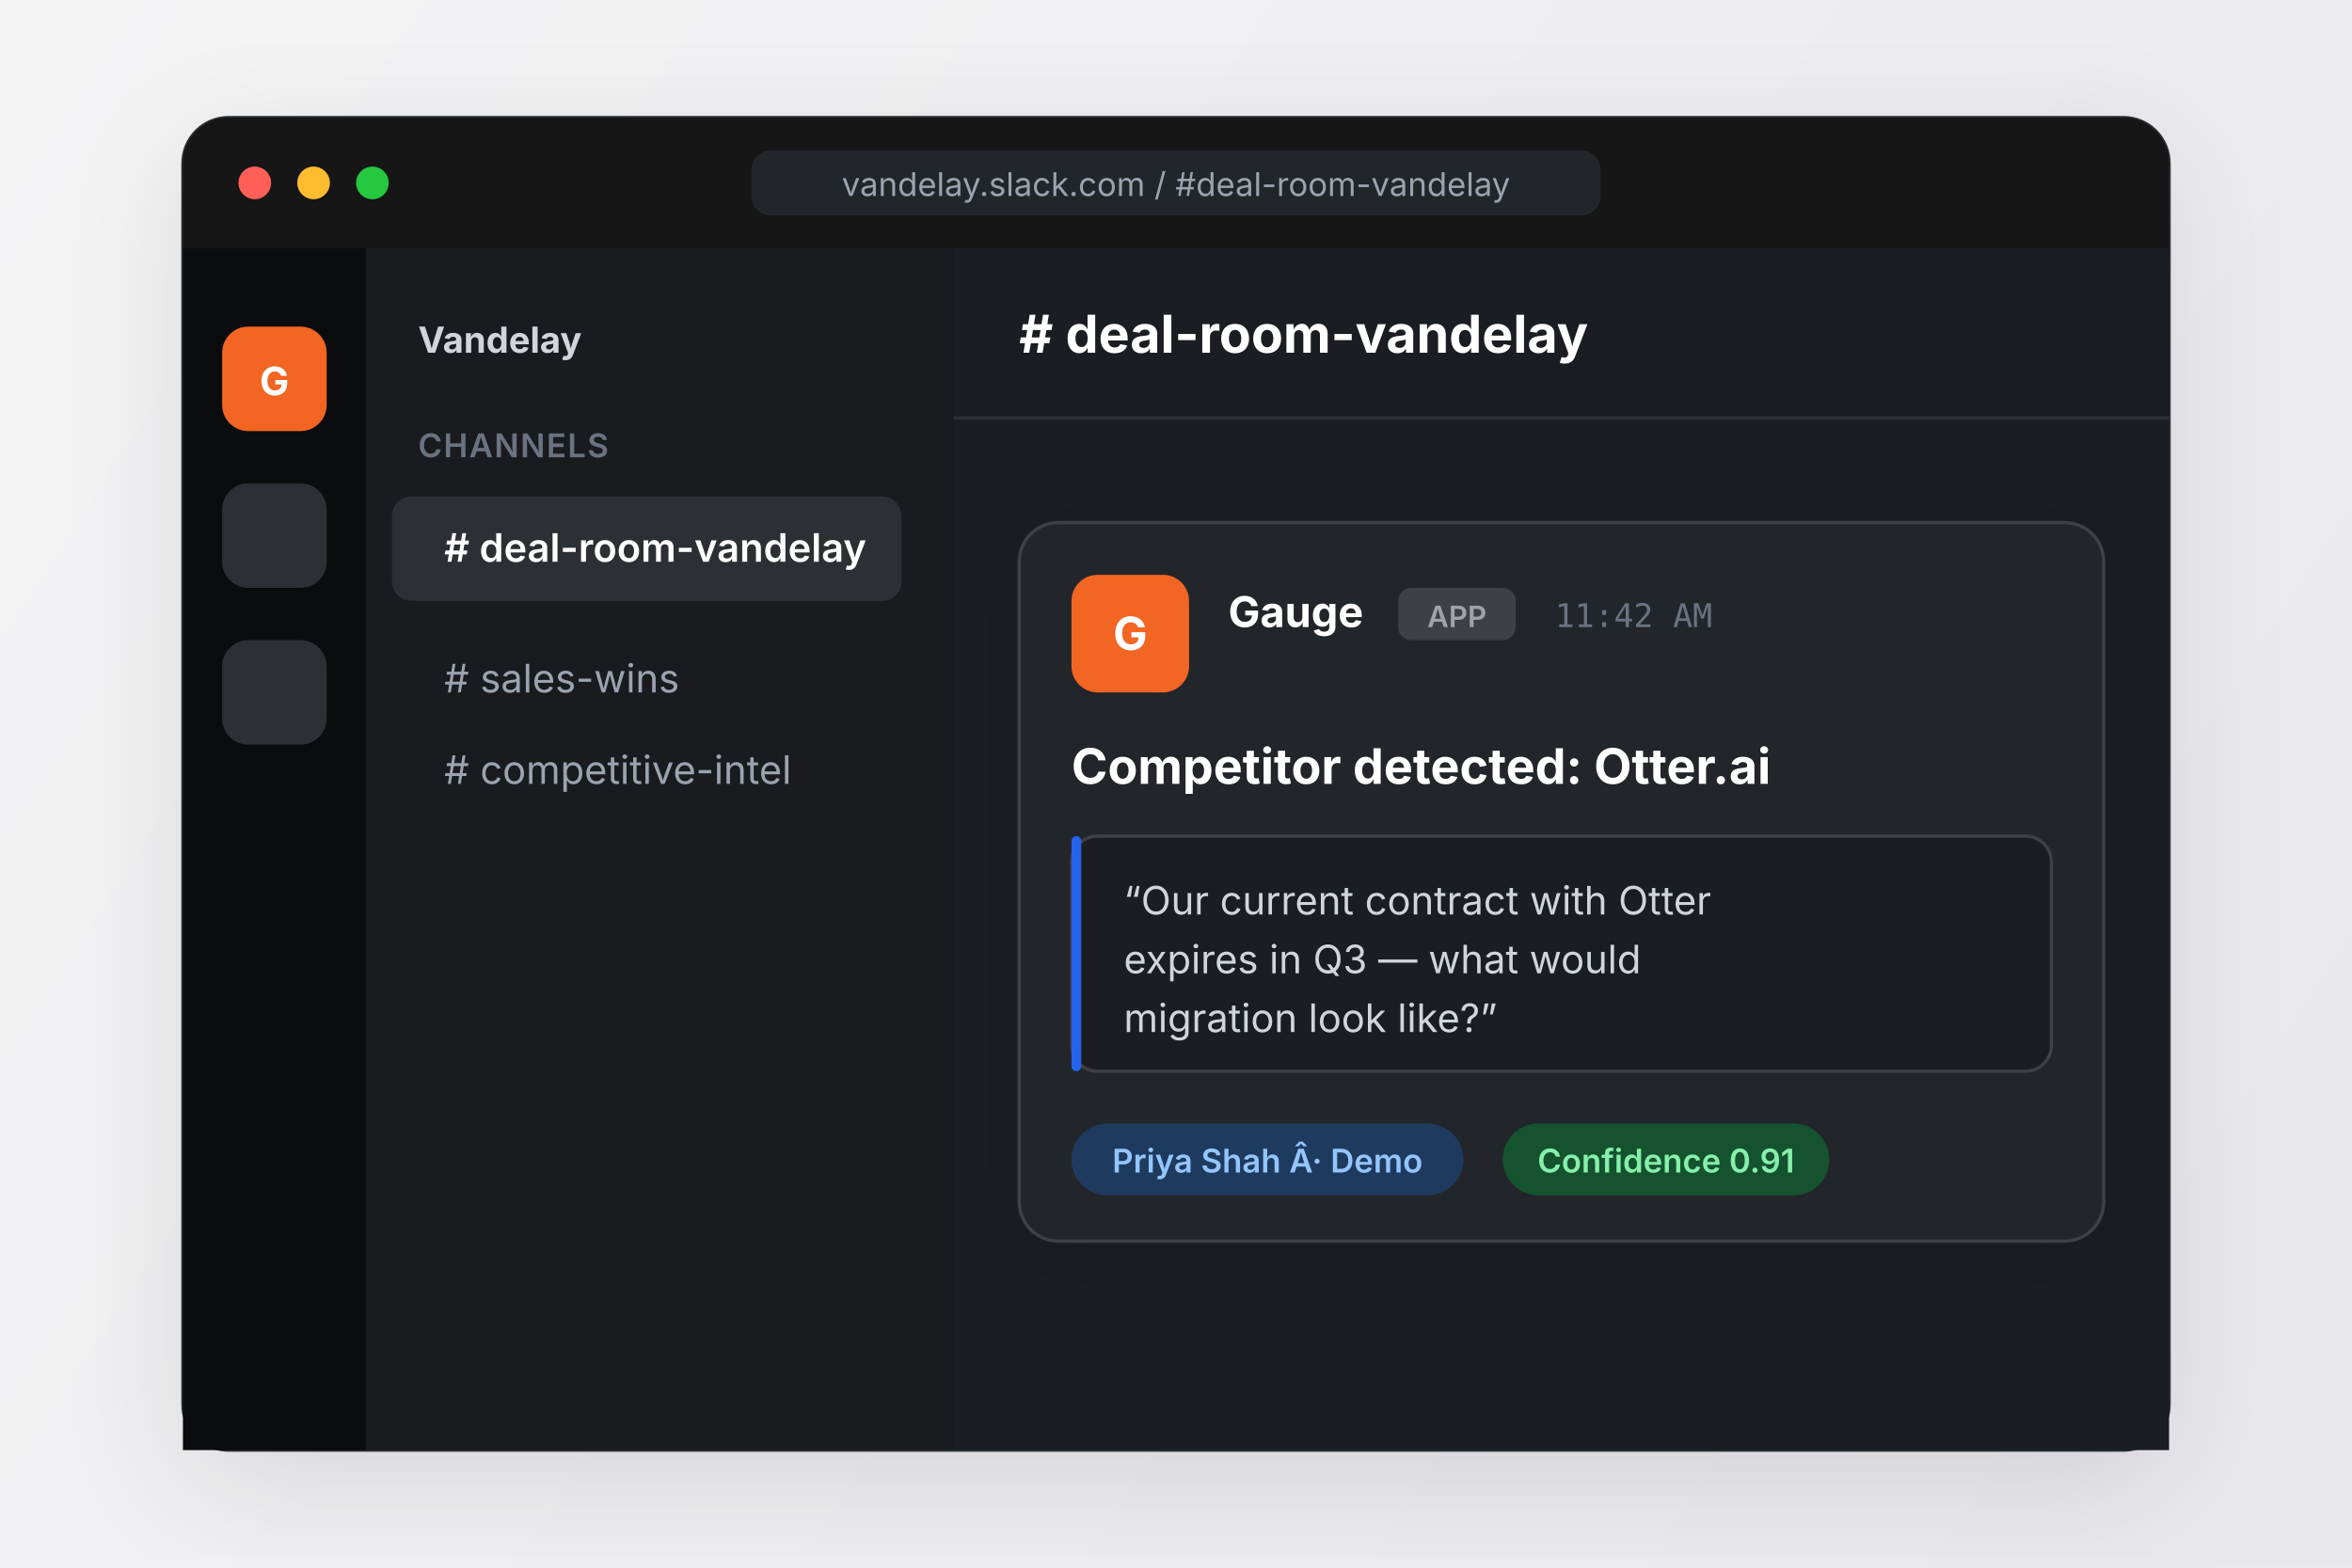
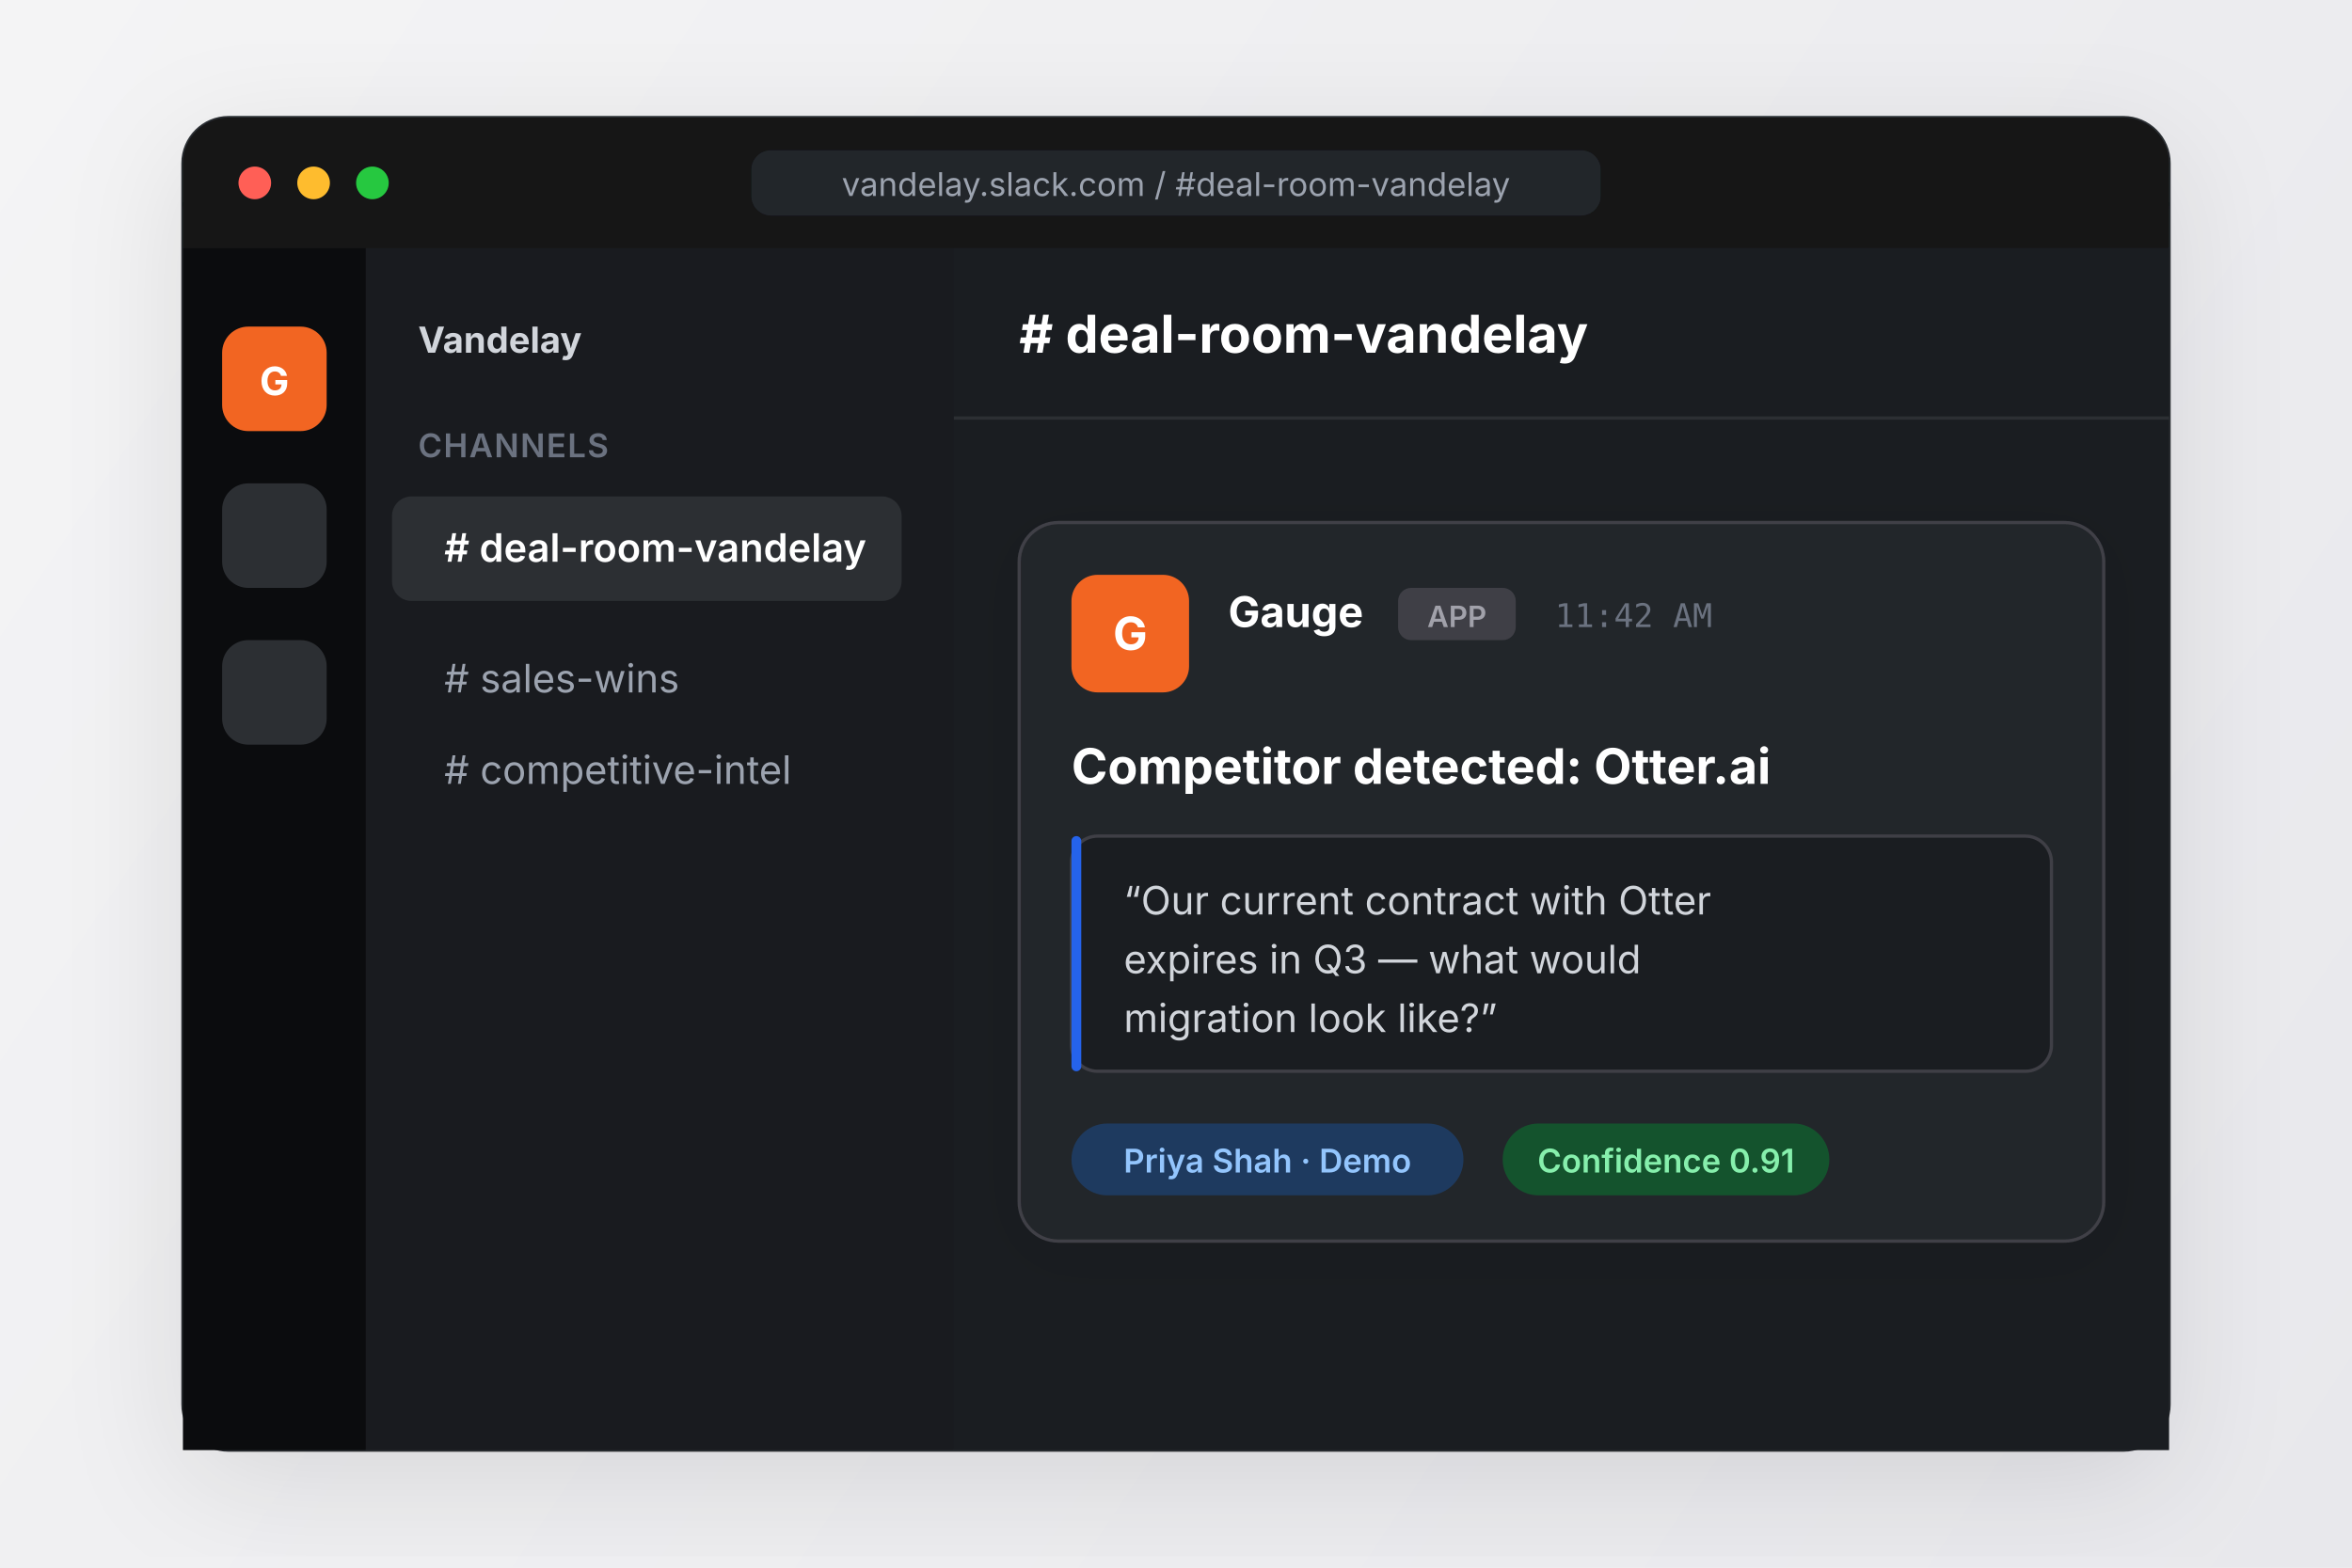
<svg xmlns="http://www.w3.org/2000/svg" viewBox="0 0 720 480" fill="none" role="img" aria-label="Slack alert Competitor detected Otter.ai">
  <defs>
    <filter id="softShadow" x="-8%" y="-8%" width="116%" height="116%">
      <feDropShadow dx="0" dy="10" stdDeviation="18" flood-color="#131316" flood-opacity="0.1" />
    </filter>
    <filter id="cardShadow" x="-6%" y="-6%" width="112%" height="116%">
      <feDropShadow dx="0" dy="4" stdDeviation="10" flood-color="#131316" flood-opacity="0.08" />
    </filter>
    <linearGradient id="bgGrad" x1="0" y1="0" x2="720" y2="480" gradientUnits="userSpaceOnUse">
      <stop stop-color="#F4F4F5" />
      <stop offset="1" stop-color="#E8E8EC" />
    </linearGradient>
  </defs>
  <rect width="720" height="480" fill="url(#bgGrad)" />
  <g filter="url(#softShadow)">
    <rect x="56" y="36" width="608" height="408" rx="14" fill="#1A1D21" stroke="#2C2F33" stroke-width="1" />
    <rect x="56" y="36" width="608" height="40" rx="14" fill="#121417" />
    <rect x="56" y="62" width="608" height="14" fill="#121417" />
    <circle cx="78" cy="56" r="5" fill="#FF5F57" />
    <circle cx="96" cy="56" r="5" fill="#FEBC2E" />
    <circle cx="114" cy="56" r="5" fill="#28C840" />
    <rect x="230" y="46" width="260" height="20" rx="6" fill="#23262A" />
    <text x="360" y="60" text-anchor="middle" font-family="ui-sans-serif, system-ui, -apple-system, BlinkMacSystemFont, 'Segoe UI', sans-serif" font-size="10" fill="#9CA3AF">vandelay.slack.com / #deal-room-vandelay</text>
  </g>
  <rect x="56" y="76" width="56" height="368" fill="#0B0C0E" />
  <rect x="68" y="100" width="32" height="32" rx="8" fill="#F26522" />
  <text x="84" y="121" text-anchor="middle" font-family="ui-sans-serif, system-ui, -apple-system, BlinkMacSystemFont, 'Segoe UI', sans-serif" font-size="12" font-weight="700" fill="#FFFFFF">G</text>
  <rect x="68" y="148" width="32" height="32" rx="8" fill="#2C2F33" />
  <rect x="68" y="196" width="32" height="32" rx="8" fill="#2C2F33" />
  <rect x="112" y="76" width="180" height="368" fill="#191B1F" />
  <text x="128" y="108" font-family="ui-sans-serif, system-ui, -apple-system, BlinkMacSystemFont, 'Segoe UI', sans-serif" font-size="11" font-weight="700" fill="#D1D5DB">Vandelay</text>
  <text x="128" y="140" font-family="ui-sans-serif, system-ui, -apple-system, BlinkMacSystemFont, 'Segoe UI', sans-serif" font-size="10" font-weight="600" fill="#6B7280" letter-spacing="0.04em">CHANNELS</text>
  <rect x="120" y="152" width="156" height="32" rx="6" fill="#2C2F33" />
  <text x="136" y="172" font-family="ui-sans-serif, system-ui, -apple-system, BlinkMacSystemFont, 'Segoe UI', sans-serif" font-size="12" font-weight="600" fill="#FFFFFF"># deal-room-vandelay</text>
  <text x="136" y="212" font-family="ui-sans-serif, system-ui, -apple-system, BlinkMacSystemFont, 'Segoe UI', sans-serif" font-size="12" fill="#9CA3AF"># sales-wins</text>
  <text x="136" y="240" font-family="ui-sans-serif, system-ui, -apple-system, BlinkMacSystemFont, 'Segoe UI', sans-serif" font-size="12" fill="#9CA3AF"># competitive-intel</text>
  <rect x="292" y="76" width="372" height="368" fill="#1A1D21" />
  <rect x="292" y="76" width="372" height="52" fill="#1A1D21" stroke="#2C2F33" stroke-width="0" />
  <line x1="292" y1="128" x2="664" y2="128" stroke="#2C2F33" />
  <text x="312" y="108" font-family="ui-sans-serif, system-ui, -apple-system, BlinkMacSystemFont, 'Segoe UI', sans-serif" font-size="16" font-weight="700" fill="#FFFFFF"># deal-room-vandelay</text>
  <g filter="url(#cardShadow)">
    <rect x="312" y="160" width="332" height="220" rx="12" fill="#23262A" stroke="#3F3F46" />
  </g>
  <rect x="328" y="176" width="36" height="36" rx="8" fill="#F26522" />
  <text x="346" y="199" text-anchor="middle" font-family="ui-sans-serif, system-ui, -apple-system, BlinkMacSystemFont, 'Segoe UI', sans-serif" font-size="14" font-weight="700" fill="#FFFFFF">G</text>
  <text x="376" y="192" font-family="ui-sans-serif, system-ui, -apple-system, BlinkMacSystemFont, 'Segoe UI', sans-serif" font-size="13" font-weight="700" fill="#FFFFFF">Gauge</text>
  <rect x="428" y="180" width="36" height="16" rx="4" fill="#3F3F46" />
  <text x="446" y="192" text-anchor="middle" font-family="ui-sans-serif, system-ui, -apple-system, BlinkMacSystemFont, 'Segoe UI', sans-serif" font-size="9" font-weight="600" fill="#A1A1AA">APP</text>
  <text x="476" y="192" font-family="ui-monospace, SFMono-Regular, Menlo, Monaco, Consolas, monospace" font-size="10" fill="#6B7280">11:42 AM</text>
  <text x="328" y="240" font-family="ui-sans-serif, system-ui, -apple-system, BlinkMacSystemFont, 'Segoe UI', sans-serif" font-size="15" font-weight="700" fill="#FFFFFF">Competitor detected: Otter.ai</text>
  <rect x="328" y="256" width="300" height="72" rx="8" fill="#1A1D21" stroke="#3F3F46" />
  <rect x="328" y="256" width="3" height="72" rx="1.5" fill="#2563EB" />
  <text x="344" y="280" font-family="ui-sans-serif, system-ui, -apple-system, BlinkMacSystemFont, 'Segoe UI', sans-serif" font-size="12" fill="#D1D5DB">“Our current contract with Otter</text>
  <text x="344" y="298" font-family="ui-sans-serif, system-ui, -apple-system, BlinkMacSystemFont, 'Segoe UI', sans-serif" font-size="12" fill="#D1D5DB">expires in Q3 — what would</text>
  <text x="344" y="316" font-family="ui-sans-serif, system-ui, -apple-system, BlinkMacSystemFont, 'Segoe UI', sans-serif" font-size="12" fill="#D1D5DB">migration look like?”</text>
  <rect x="328" y="344" width="120" height="22" rx="11" fill="#1E3A5F" />
-   <text x="388" y="359" text-anchor="middle" font-family="ui-sans-serif, system-ui, -apple-system, BlinkMacSystemFont, 'Segoe UI', sans-serif" font-size="10" font-weight="600" fill="#93C5FD">Priya Shah Â· Demo</text>
+   <text x="388" y="359" text-anchor="middle" font-family="ui-sans-serif, system-ui, -apple-system, BlinkMacSystemFont, 'Segoe UI', sans-serif" font-size="10" font-weight="600" fill="#93C5FD">Priya Shah · Demo</text>
  <rect x="460" y="344" width="100" height="22" rx="11" fill="#14532D" />
  <text x="510" y="359" text-anchor="middle" font-family="ui-sans-serif, system-ui, -apple-system, BlinkMacSystemFont, 'Segoe UI', sans-serif" font-size="10" font-weight="600" fill="#86EFAC">Confidence 0.91</text>
</svg>
